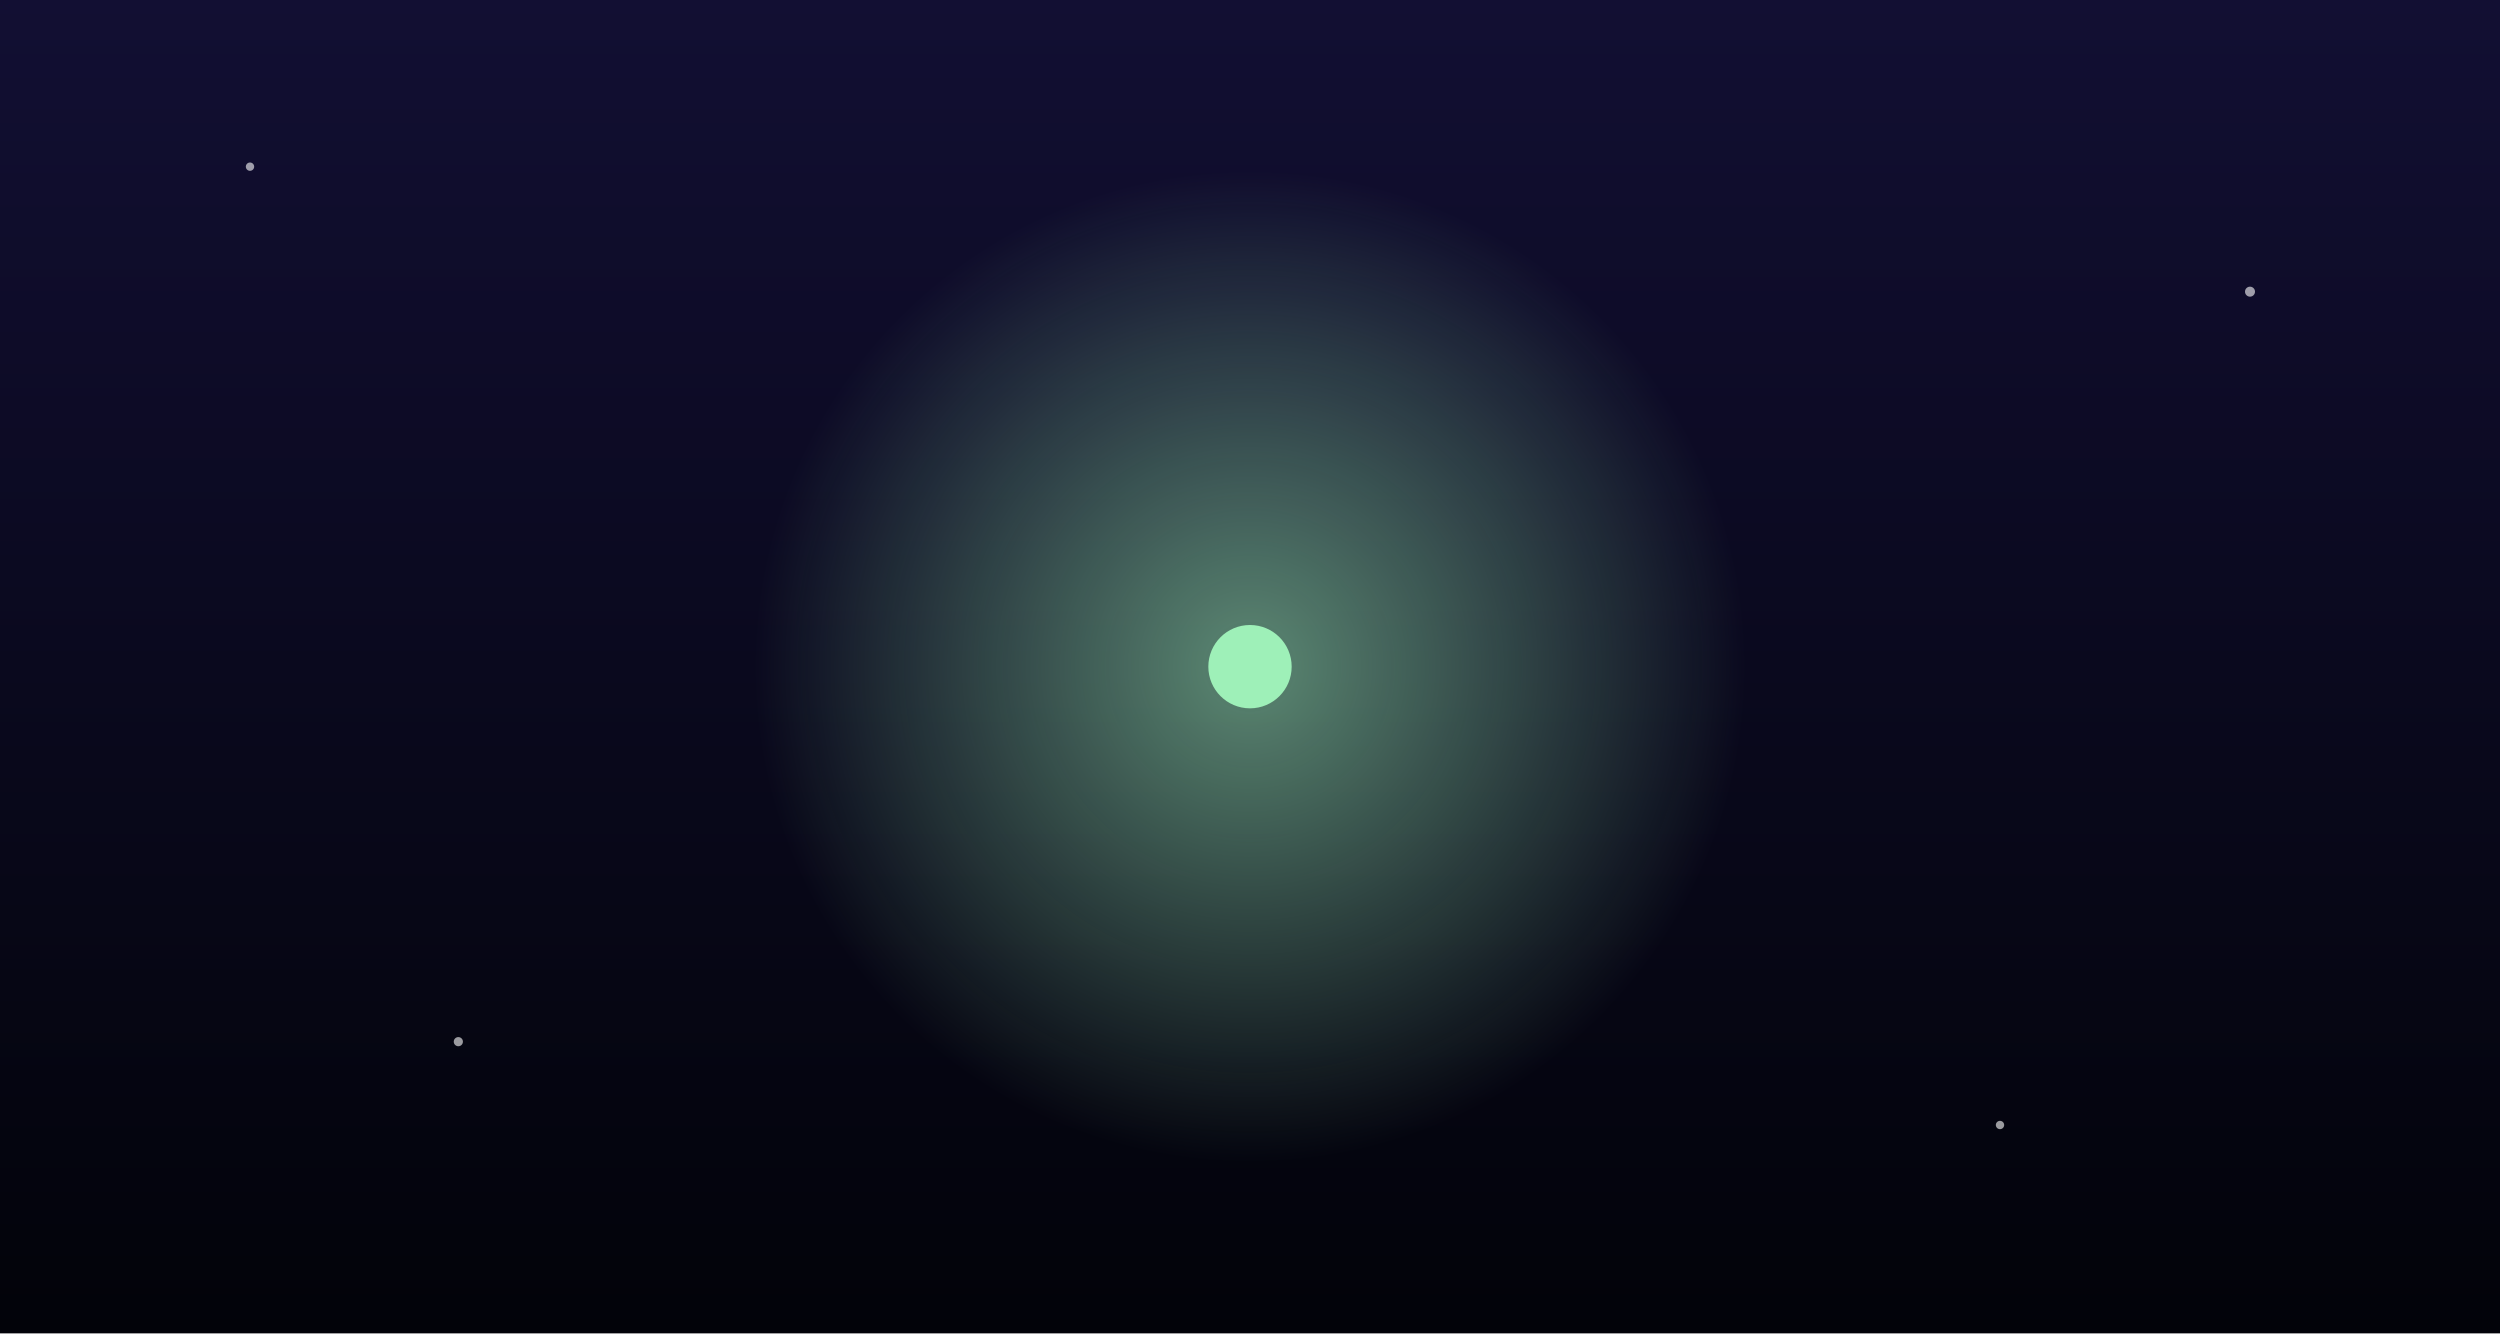
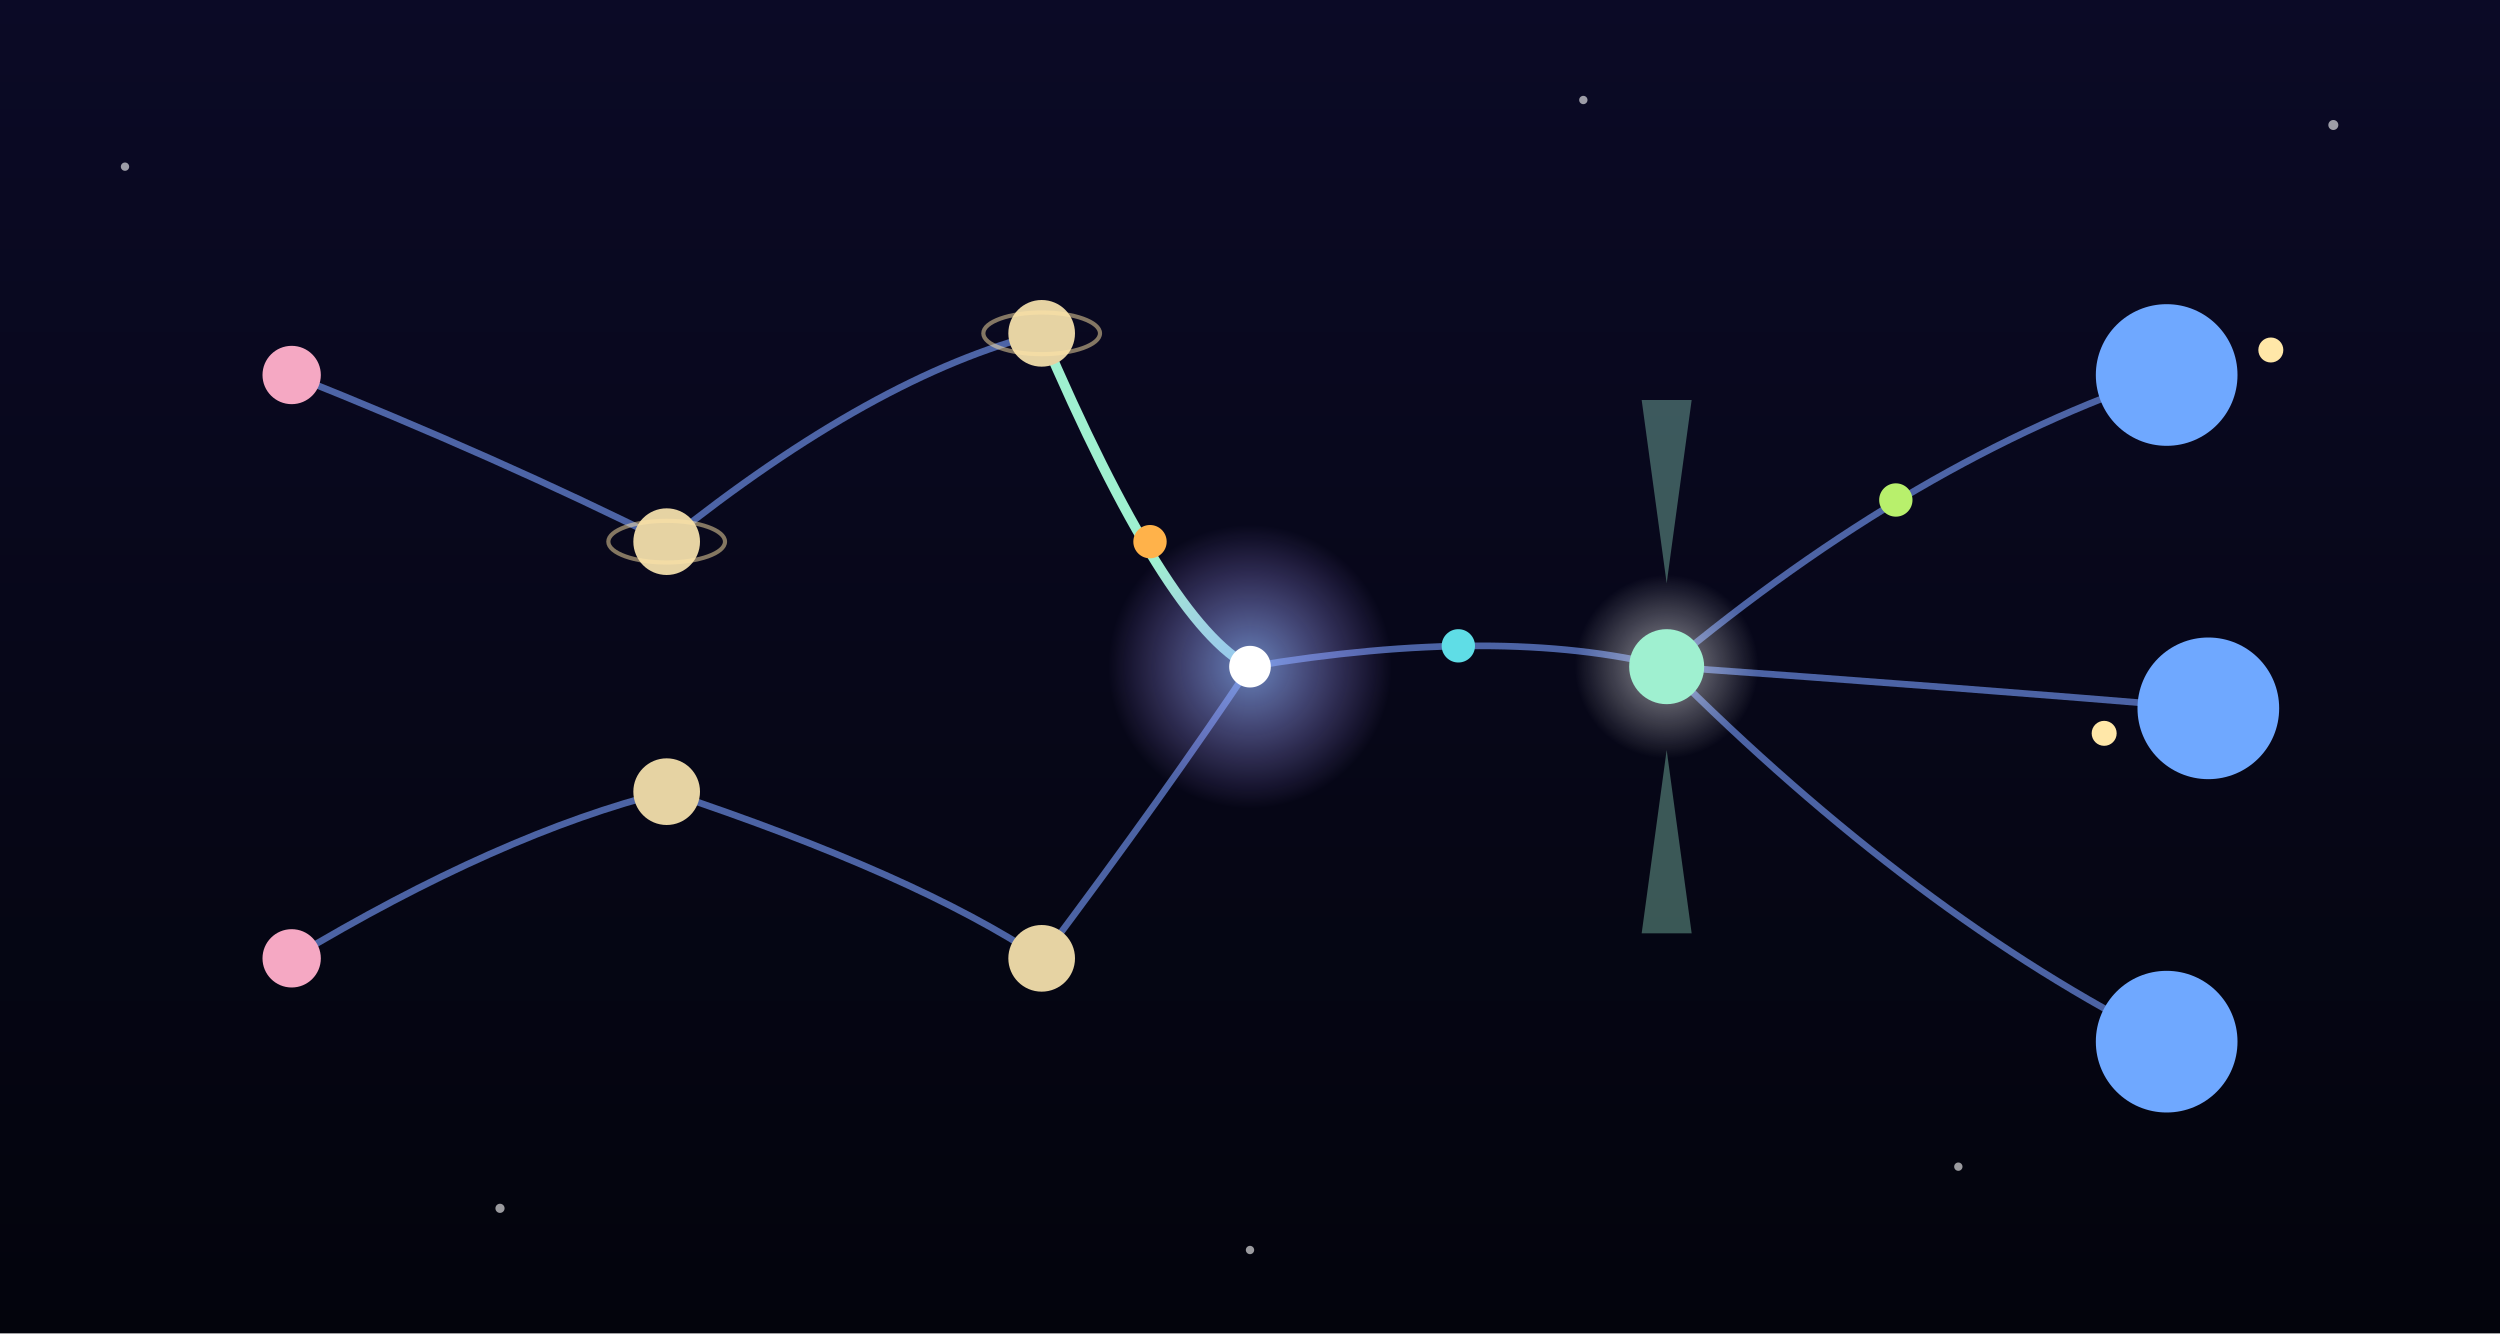
<svg xmlns="http://www.w3.org/2000/svg" viewBox="0 0 600 320">
  <defs>
    <linearGradient id="bg" x1="0" y1="0" x2="0" y2="1">
-       <stop offset="0" stop-color="#120F33" />
-       <stop offset="1" stop-color="#020309" />
+       <stop offset="0" stop-color="#0B0A26" />
+       <stop offset="1" stop-color="#03040C" />
    </linearGradient>
-     <radialGradient id="g">
-       <stop offset="0" stop-color="#9EF0B8" stop-opacity=".55" />
-       <stop offset="1" stop-color="#9EF0B8" stop-opacity="0" />
+     <radialGradient id="glow">
+       <stop offset="0" stop-color="#fff" stop-opacity=".55" />
+       <stop offset="1" stop-color="#fff" stop-opacity="0" />
+     </radialGradient>
+     <radialGradient id="neb">
+       <stop offset="0" stop-color="#8FB8FF" stop-opacity=".7" />
+       <stop offset="1" stop-color="#B08FFF" stop-opacity="0" />
    </radialGradient>
  </defs>
  <rect width="600" height="320" fill="url(#bg)" />
-   <circle cx="300" cy="160" r="120" fill="url(#g)" />
-   <circle cx="300" cy="160" r="10" fill="#9EF0B8" />
  <g fill="#fff" opacity=".6">
-     <circle cx="60" cy="40" r="1" />
-     <circle cx="540" cy="70" r="1.2" />
-     <circle cx="480" cy="270" r="1" />
-     <circle cx="110" cy="250" r="1.1" />
+     <circle cx="30" cy="40" r="1" />
+     <circle cx="560" cy="30" r="1.2" />
+     <circle cx="300" cy="300" r="1" />
+     <circle cx="470" cy="280" r="1" />
+     <circle cx="120" cy="290" r="1.1" />
+     <circle cx="380" cy="24" r="1" />
+   </g>
+   <g fill="none" stroke="#5E7BC8" stroke-width="1.6" opacity=".8">
+     <path d="M70 90 Q120 110 160 130" />
+     <path d="M70 230 Q120 200 160 190" />
+     <path d="M160 130 Q210 90 250 80" />
+     <path d="M160 190 Q220 210 250 230" />
+     <path d="M250 80 Q280 150 300 160" />
+     <path d="M250 230 Q280 190 300 160" />
+     <path d="M300 160 Q360 150 400 160" />
+     <path d="M400 160 Q460 110 520 90" />
+     <path d="M400 160 Q470 165 530 170" />
+     <path d="M400 160 Q460 220 520 250" />
+   </g>
+   <path d="M250 80 Q280 150 300 160" fill="none" stroke="#9FF0D0" stroke-width="2.4" />
+   <circle cx="276" cy="130" r="4" fill="#FFB24A" />
+   <circle cx="350" cy="155" r="4" fill="#5FDDE6" />
+   <circle cx="455" cy="120" r="4" fill="#B8F06C" />
+   <g fill="#F5A8C3">
+     <circle cx="70" cy="90" r="7" />
+     <circle cx="70" cy="230" r="7" />
+   </g>
+   <g fill="#E6D3A3">
+     <circle cx="160" cy="130" r="8" />
+     <circle cx="160" cy="190" r="8" />
+     <circle cx="250" cy="80" r="8" />
+     <circle cx="250" cy="230" r="8" />
+   </g>
+   <g fill="none" stroke="#FFE7A8" stroke-opacity=".5">
+     <ellipse cx="160" cy="130" rx="14" ry="5" />
+     <ellipse cx="250" cy="80" rx="14" ry="5" />
+   </g>
+   <circle cx="300" cy="160" r="34" fill="url(#neb)" />
+   <circle cx="300" cy="160" r="5" fill="#fff" />
+   <circle cx="400" cy="160" r="22" fill="url(#glow)" />
+   <circle cx="400" cy="160" r="9" fill="#9FF0D0" />
+   <path d="M400 140 L394 96 L406 96 Z M400 180 L406 224 L394 224 Z" fill="#9FF0D0" opacity=".35" />
+   <g fill="#6FA8FF">
+     <circle cx="520" cy="90" r="17" />
+     <circle cx="530" cy="170" r="17" />
+     <circle cx="520" cy="250" r="17" />
+   </g>
+   <g fill="#FFE7A8">
+     <circle cx="545" cy="84" r="3" />
+     <circle cx="505" cy="176" r="3" />
  </g>
</svg>
